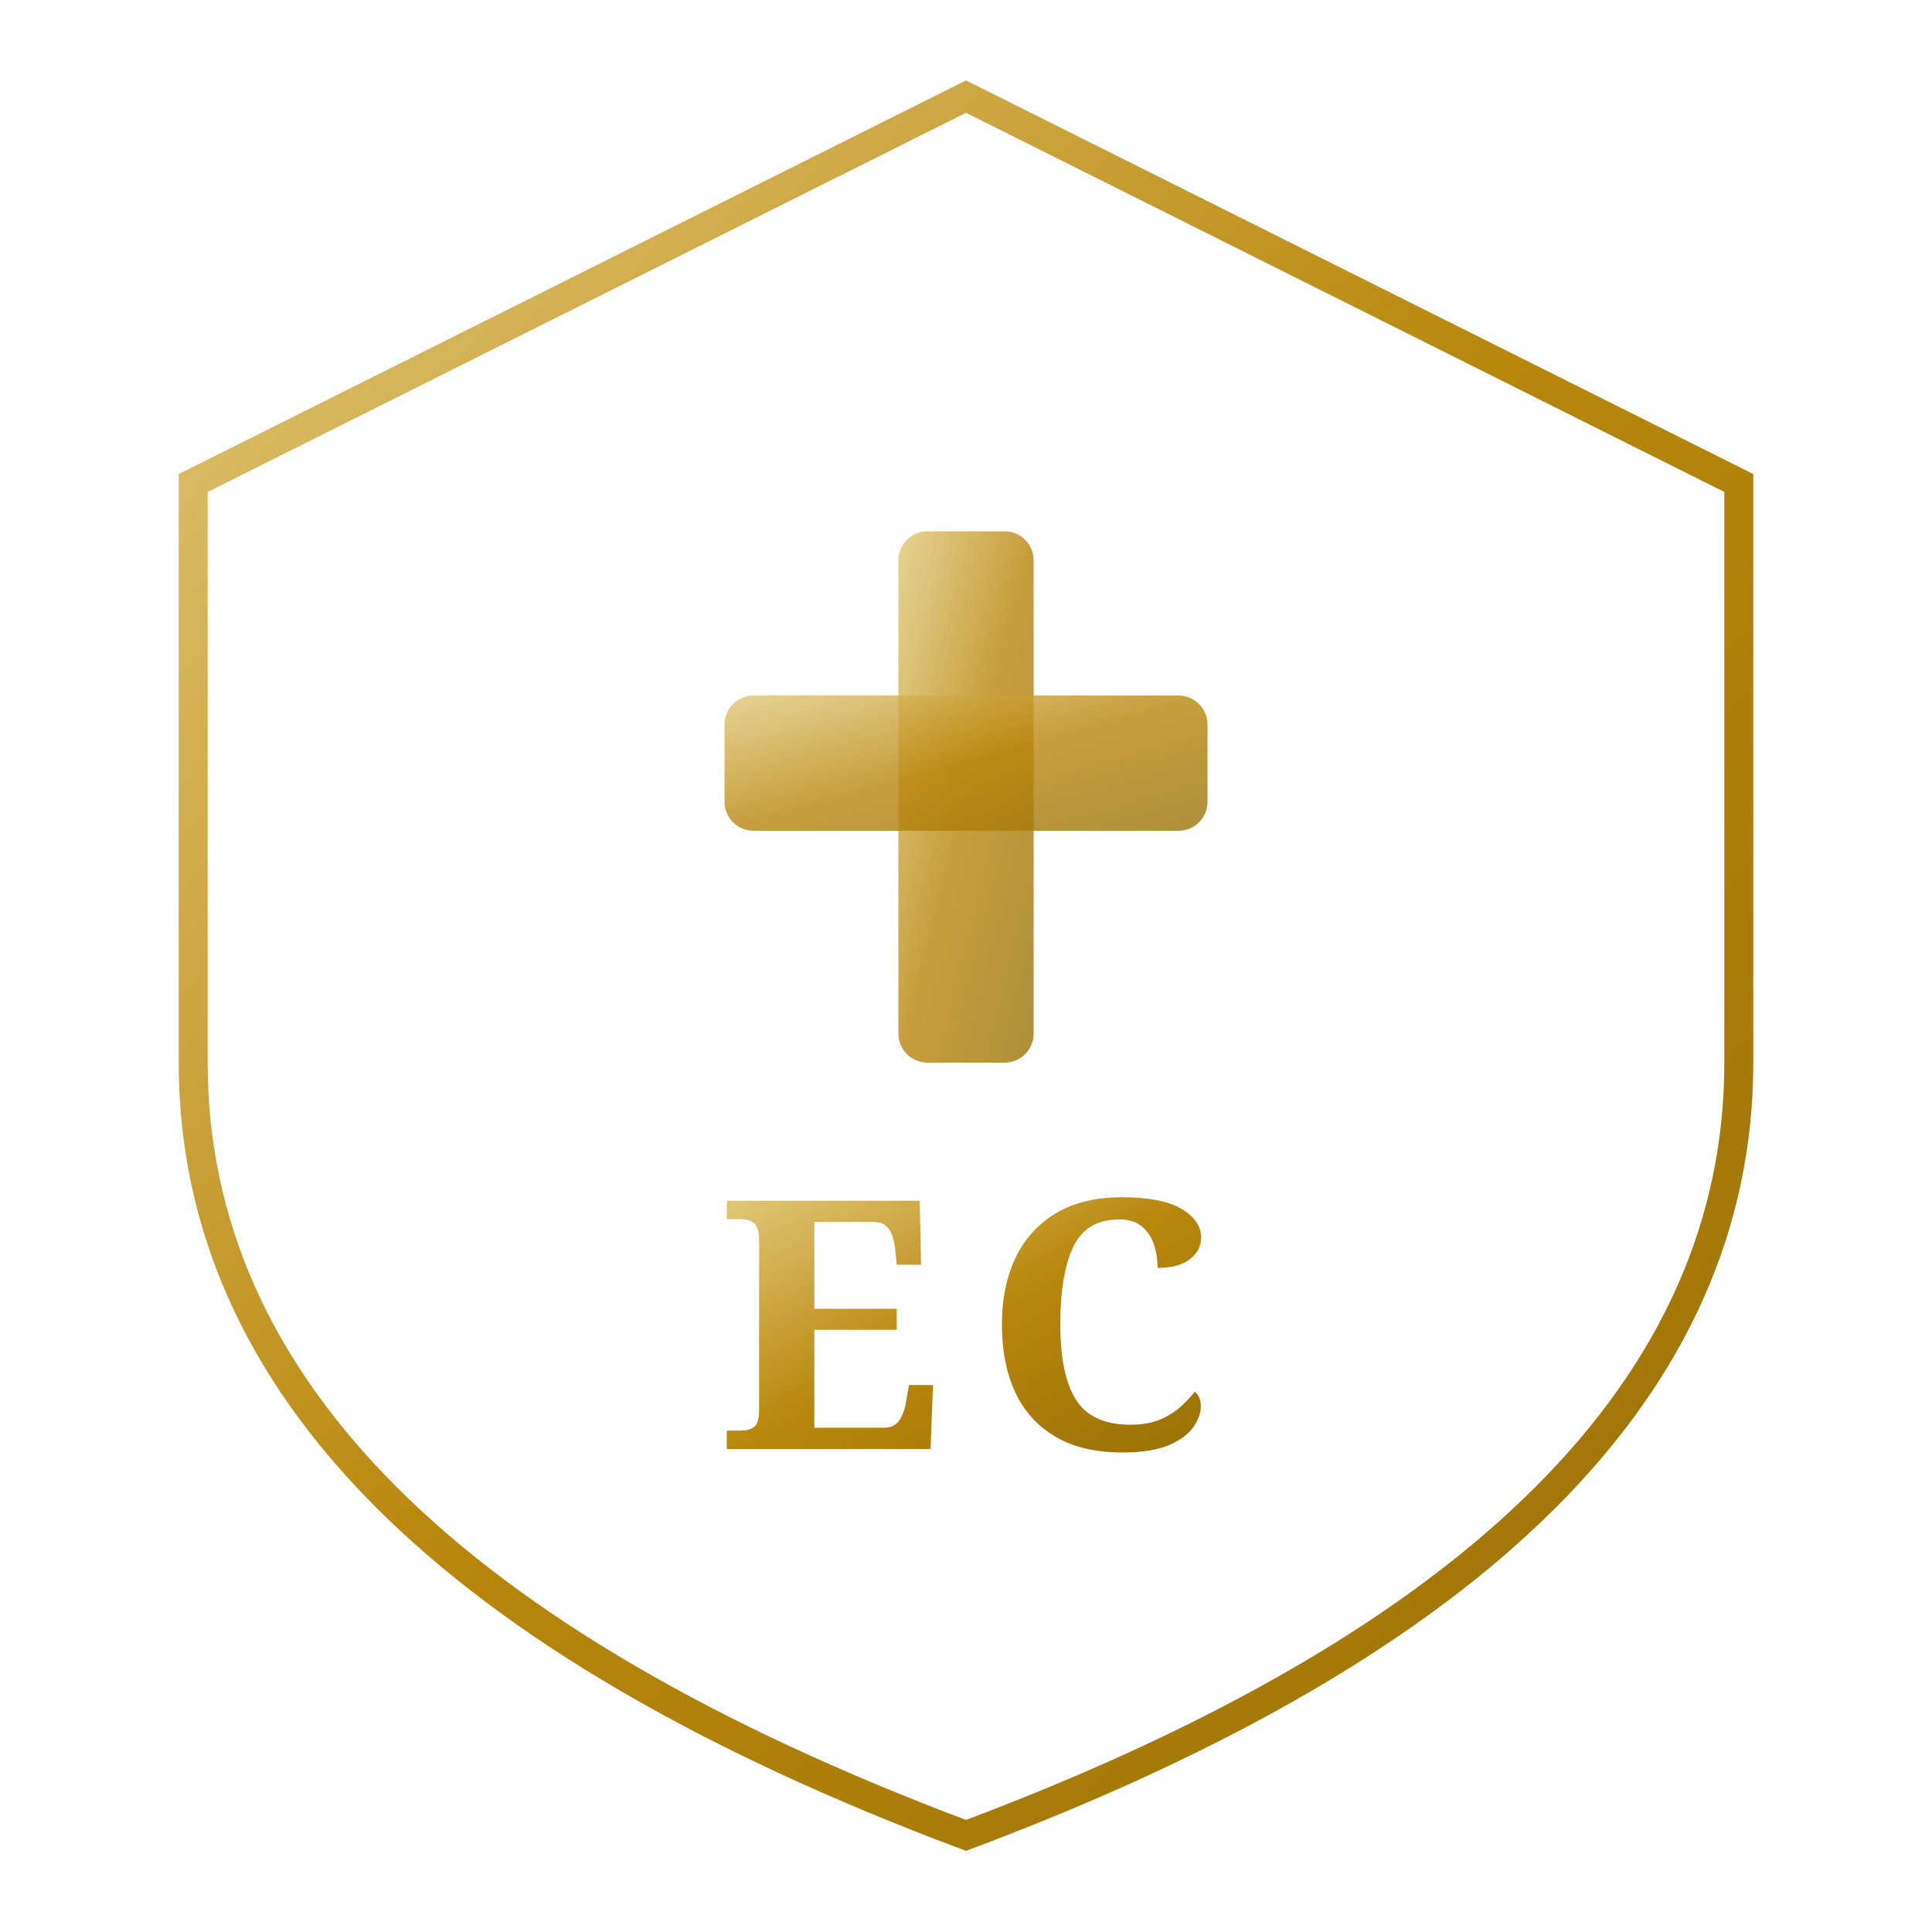
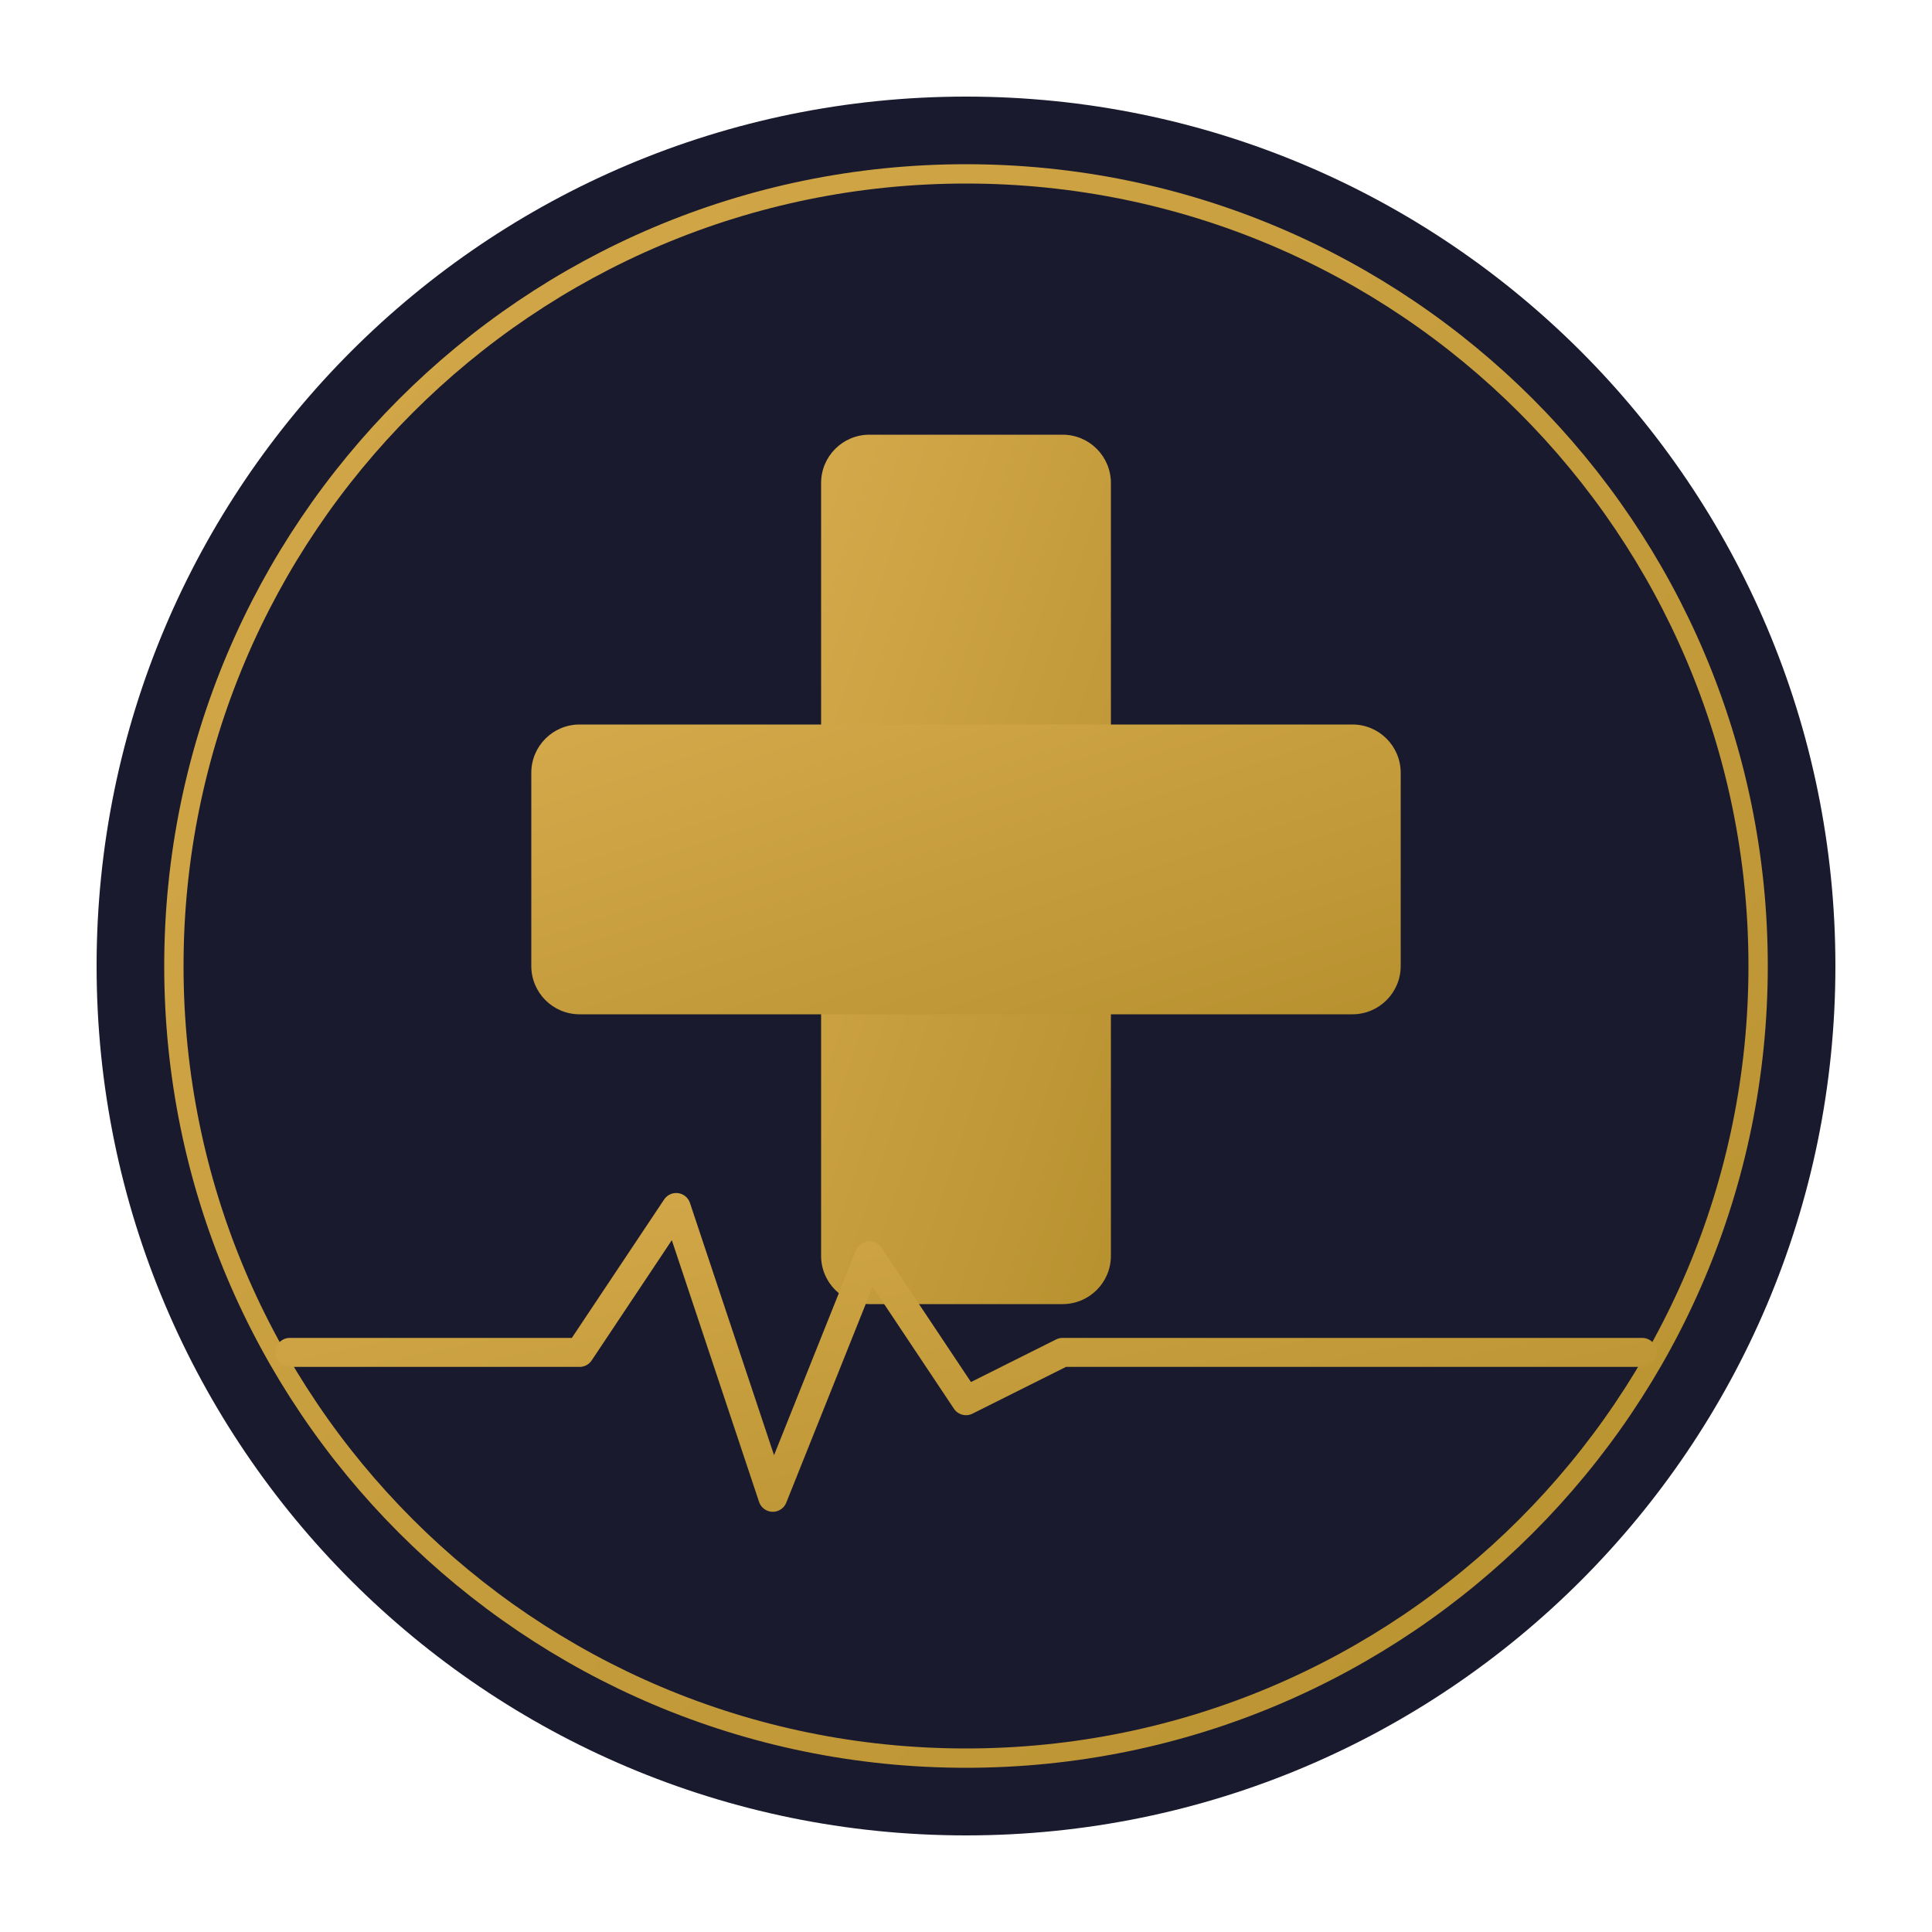
- <svg xmlns="http://www.w3.org/2000/svg" viewBox="0 0 200 200" fill="none">
+ <svg xmlns="http://www.w3.org/2000/svg" viewBox="0 0 200 200">
  <defs>
-     <linearGradient id="g" x1="0" y1="0" x2="1" y2="1">
-       <stop offset="0%" stop-color="#E2C87A" />
-       <stop offset="50%" stop-color="#B8860B" />
-       <stop offset="100%" stop-color="#9A7209" />
+     <linearGradient id="gc" x1="0%" y1="0%" x2="100%" y2="100%">
+       <stop offset="0%" stop-color="#D4A94B" />
+       <stop offset="100%" stop-color="#b8912f" />
    </linearGradient>
  </defs>
-   <path d="M100 10 L180 50 L180 110 Q180 160 100 190 Q20 160 20 110 L20 50 Z" stroke="url(#g)" stroke-width="3" fill="none" />
-   <rect x="93" y="55" width="14" height="55" rx="3" fill="url(#g)" opacity=".8" />
-   <rect x="75" y="72" width="50" height="14" rx="3" fill="url(#g)" opacity=".8" />
-   <text x="100" y="150" text-anchor="middle" font-family="Georgia,serif" font-size="36" font-weight="700" fill="url(#g)" letter-spacing="4">EC</text>
+   <circle cx="100" cy="100" r="90" fill="#1a1a2e" />
+   <circle cx="100" cy="100" r="82" fill="none" stroke="url(#gc)" stroke-width="2" />
+   <rect x="85" y="45" width="30" height="90" rx="5" fill="url(#gc)" />
+   <rect x="55" y="75" width="90" height="30" rx="5" fill="url(#gc)" />
+   <polyline points="30,140 60,140 70,125 80,155 90,130 100,145 110,140 170,140" fill="none" stroke="url(#gc)" stroke-width="3" stroke-linecap="round" stroke-linejoin="round" />
</svg>
